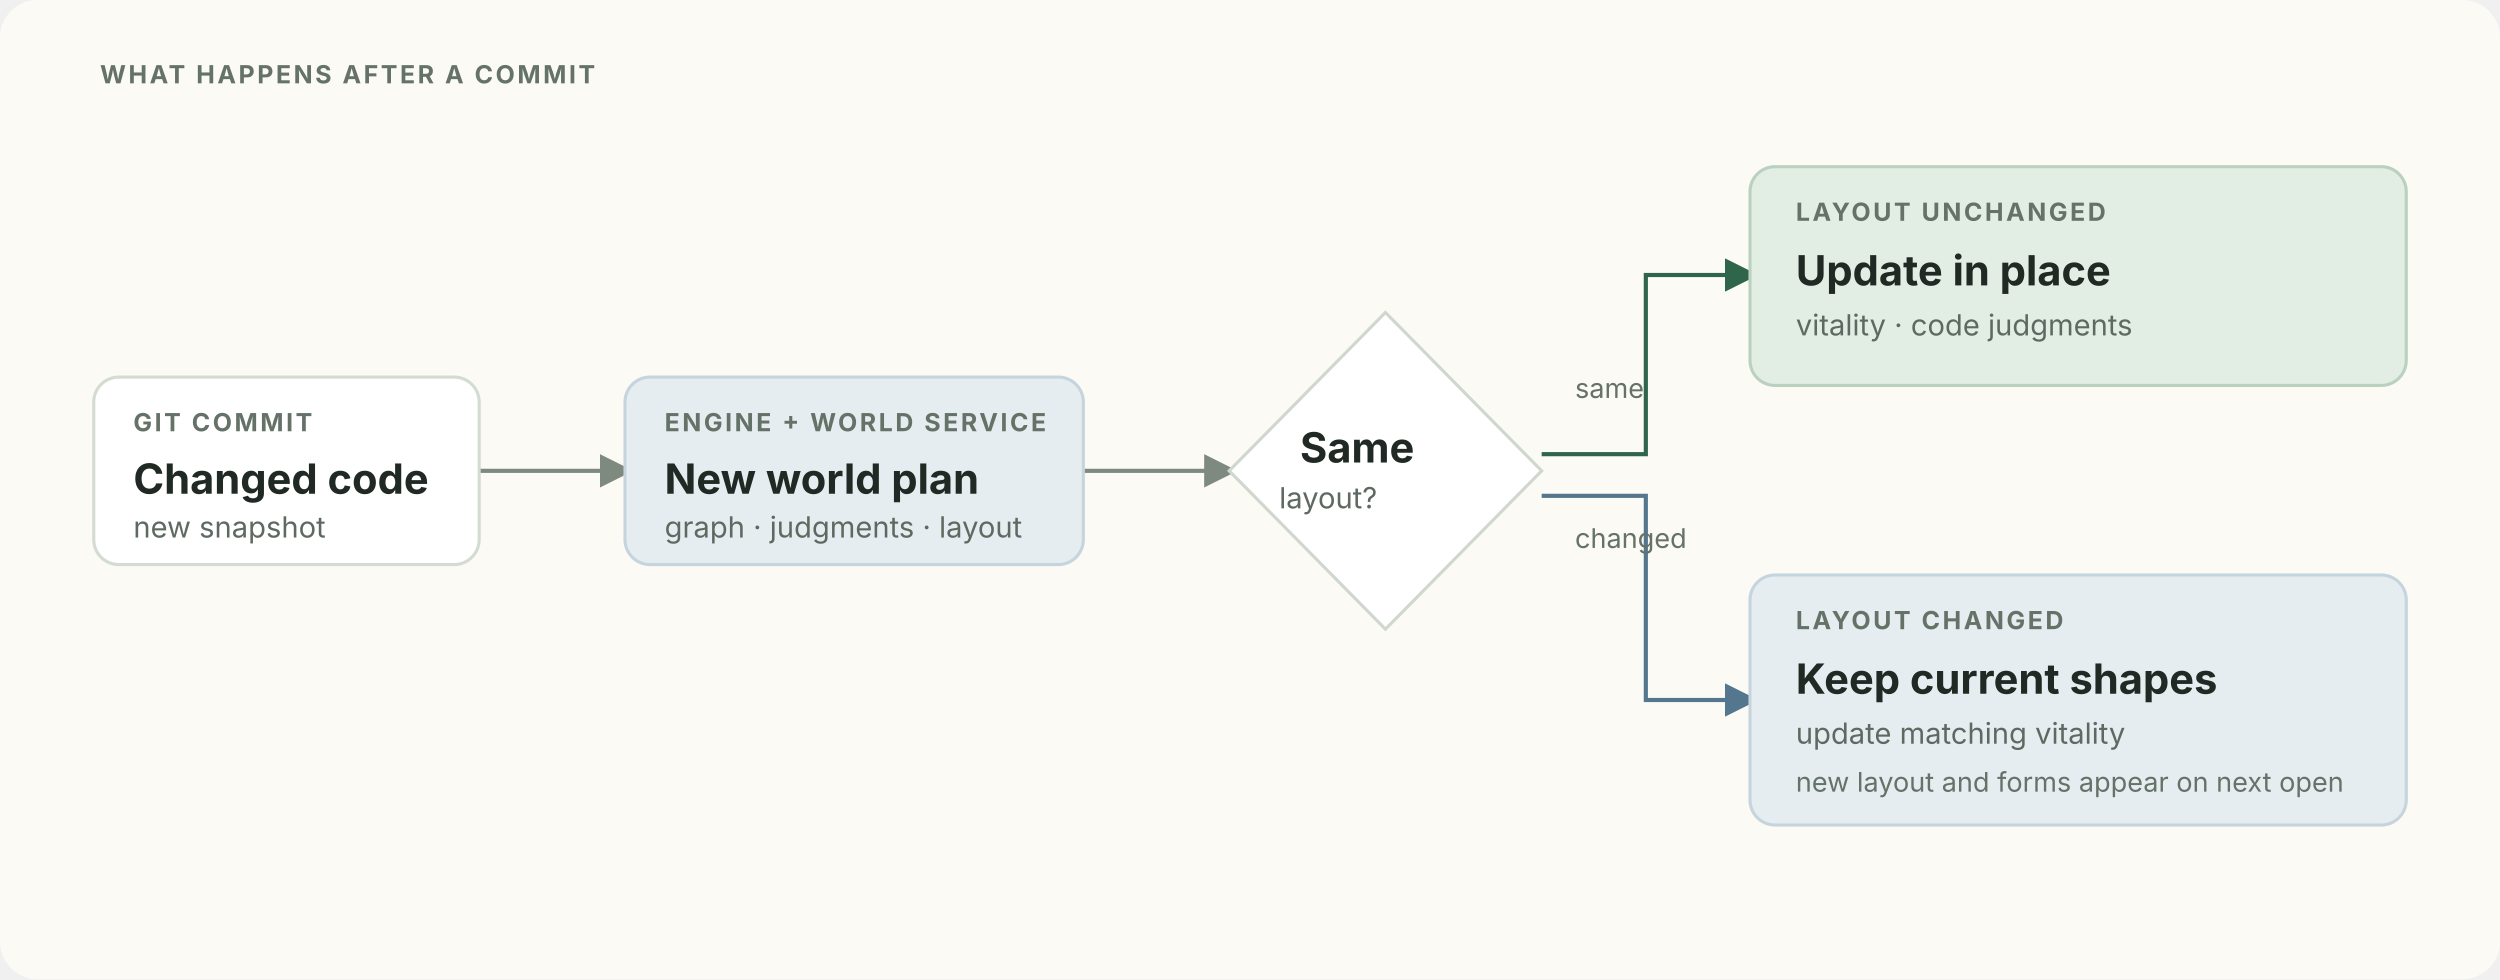
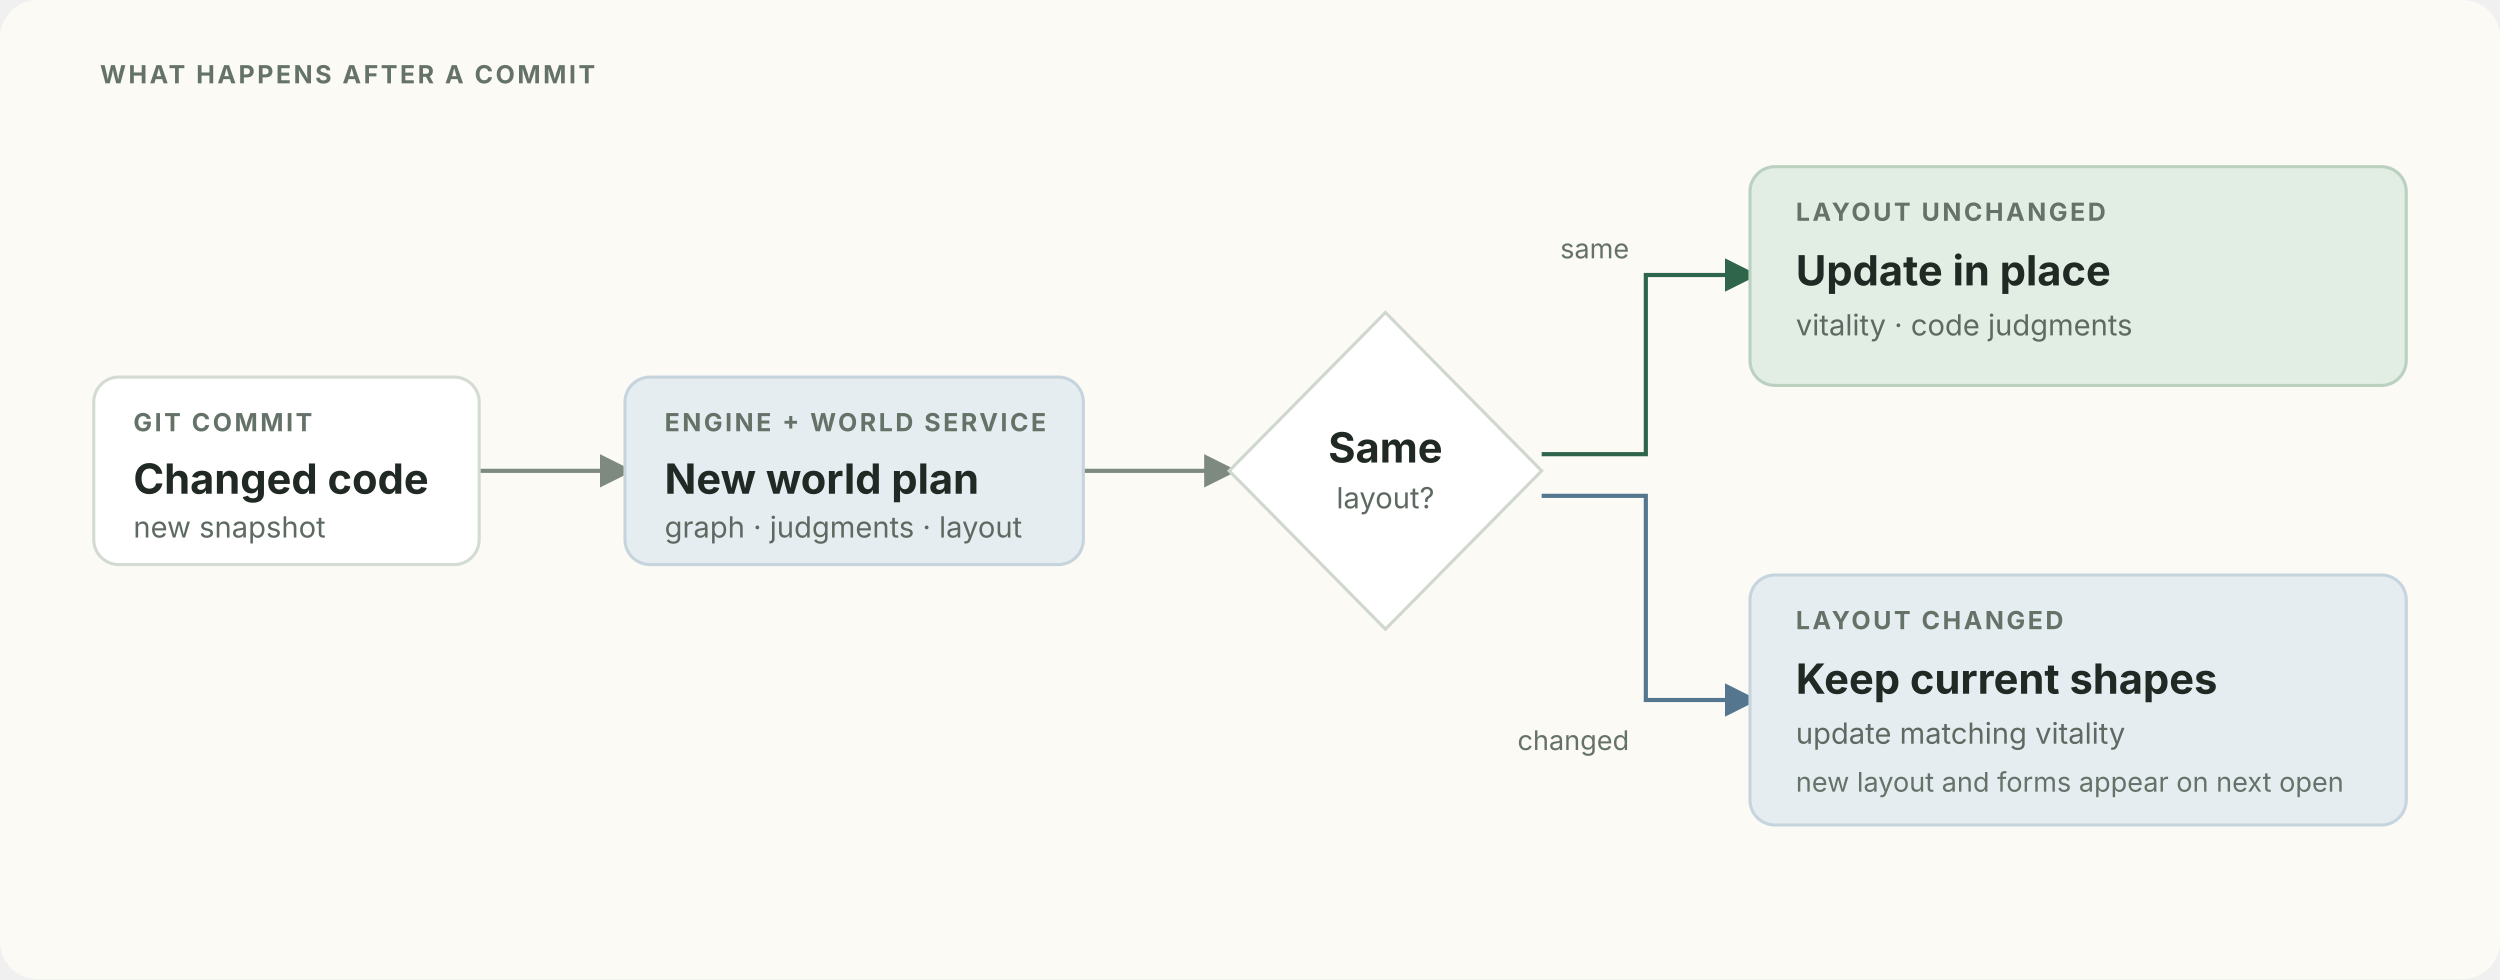
<svg xmlns="http://www.w3.org/2000/svg" viewBox="0 0 1200 470" role="img" aria-labelledby="title desc">
  <defs>
    <marker id="arrow" markerWidth="8" markerHeight="8" refX="6" refY="4" orient="auto">
      <path d="M0 0L8 4L0 8Z" fill="#7e8a80" />
    </marker>
    <marker id="green-arrow" markerWidth="8" markerHeight="8" refX="6" refY="4" orient="auto">
      <path d="M0 0L8 4L0 8Z" fill="#2f654b" />
    </marker>
    <marker id="blue-arrow" markerWidth="8" markerHeight="8" refX="6" refY="4" orient="auto">
      <path d="M0 0L8 4L0 8Z" fill="#54778f" />
    </marker>
    <style>
      text { font-family:ui-sans-serif,system-ui,-apple-system,BlinkMacSystemFont,"Segoe UI",sans-serif; fill:#202923; }
      .node { fill:#fff; stroke:#d4dbd2; stroke-width:1.5; }
      .blue { fill:#e6edf1; stroke:#c6d4dd; }
      .green { fill:#e2eee4; stroke:#bbd1bf; }
      .label { font-size:12px; font-weight:750; letter-spacing:1.2px; fill:#657268; }
      .name { font-size:20px; font-weight:700; }
      .sub { font-size:14px; fill:#5e6a61; }
      .note { font-size:13px; fill:#657268; }
      .edge { fill:none; stroke:#7e8a80; stroke-width:2; marker-end:url(#arrow); }
      .green-edge { fill:none; stroke:#2f654b; stroke-width:2; marker-end:url(#green-arrow); }
      .blue-edge { fill:none; stroke:#54778f; stroke-width:2; marker-end:url(#blue-arrow); }
    </style>
  </defs>
  <rect width="1200" height="470" rx="18" fill="#fbfaf5" />
  <text class="label" x="48" y="40">WHAT HAPPENS AFTER A COMMIT</text>
  <path class="edge" d="M230 226H300" />
  <path class="edge" d="M520 226H590" />
  <path class="green-edge" d="M740 218H790V132H840" />
  <path class="blue-edge" d="M740 238H790V336H840" />
-   <text class="note" x="756" y="191">same</text>
-   <text class="note" x="756" y="263">changed</text>
+   <text class="note" x="782" y="124" text-anchor="end">same</text>
+   <text class="note" x="782" y="360" text-anchor="end">changed</text>
  <rect class="node" x="45" y="181" width="185" height="90" rx="12" />
  <text class="label" x="64" y="207">GIT COMMIT</text>
  <text class="name" x="64" y="237">Changed code</text>
  <text class="sub" x="64" y="258">new snapshot</text>
  <rect class="node blue" x="300" y="181" width="220" height="90" rx="12" />
  <text class="label" x="319" y="207">ENGINE + WORLD SERVICE</text>
  <text class="name" x="319" y="237">New world plan</text>
  <text class="sub" x="319" y="258">graph · judgments · layout</text>
  <path d="M665 150L740 226L665 302L590 226Z" fill="#fff" stroke="#cfd7ce" stroke-width="1.5" />
-   <text class="name" x="624" y="222">Same</text>
-   <text class="sub" x="614" y="244">layout?</text>
+   <text class="name" x="665" y="222" text-anchor="middle">Same</text>
+   <text class="sub" x="665" y="244" text-anchor="middle">layout?</text>
  <rect class="node green" x="840" y="80" width="315" height="105" rx="12" />
  <text class="label" x="862" y="106">LAYOUT UNCHANGED</text>
  <text class="name" x="862" y="137">Update in place</text>
  <text class="sub" x="862" y="161">vitality · code judgments</text>
  <rect class="node blue" x="840" y="276" width="315" height="120" rx="12" />
  <text class="label" x="862" y="302">LAYOUT CHANGED</text>
  <text class="name" x="862" y="333">Keep current shapes</text>
  <text class="sub" x="862" y="357">update matching vitality</text>
  <text class="note" x="862" y="380">new layout and forms appear on next open</text>
</svg>
